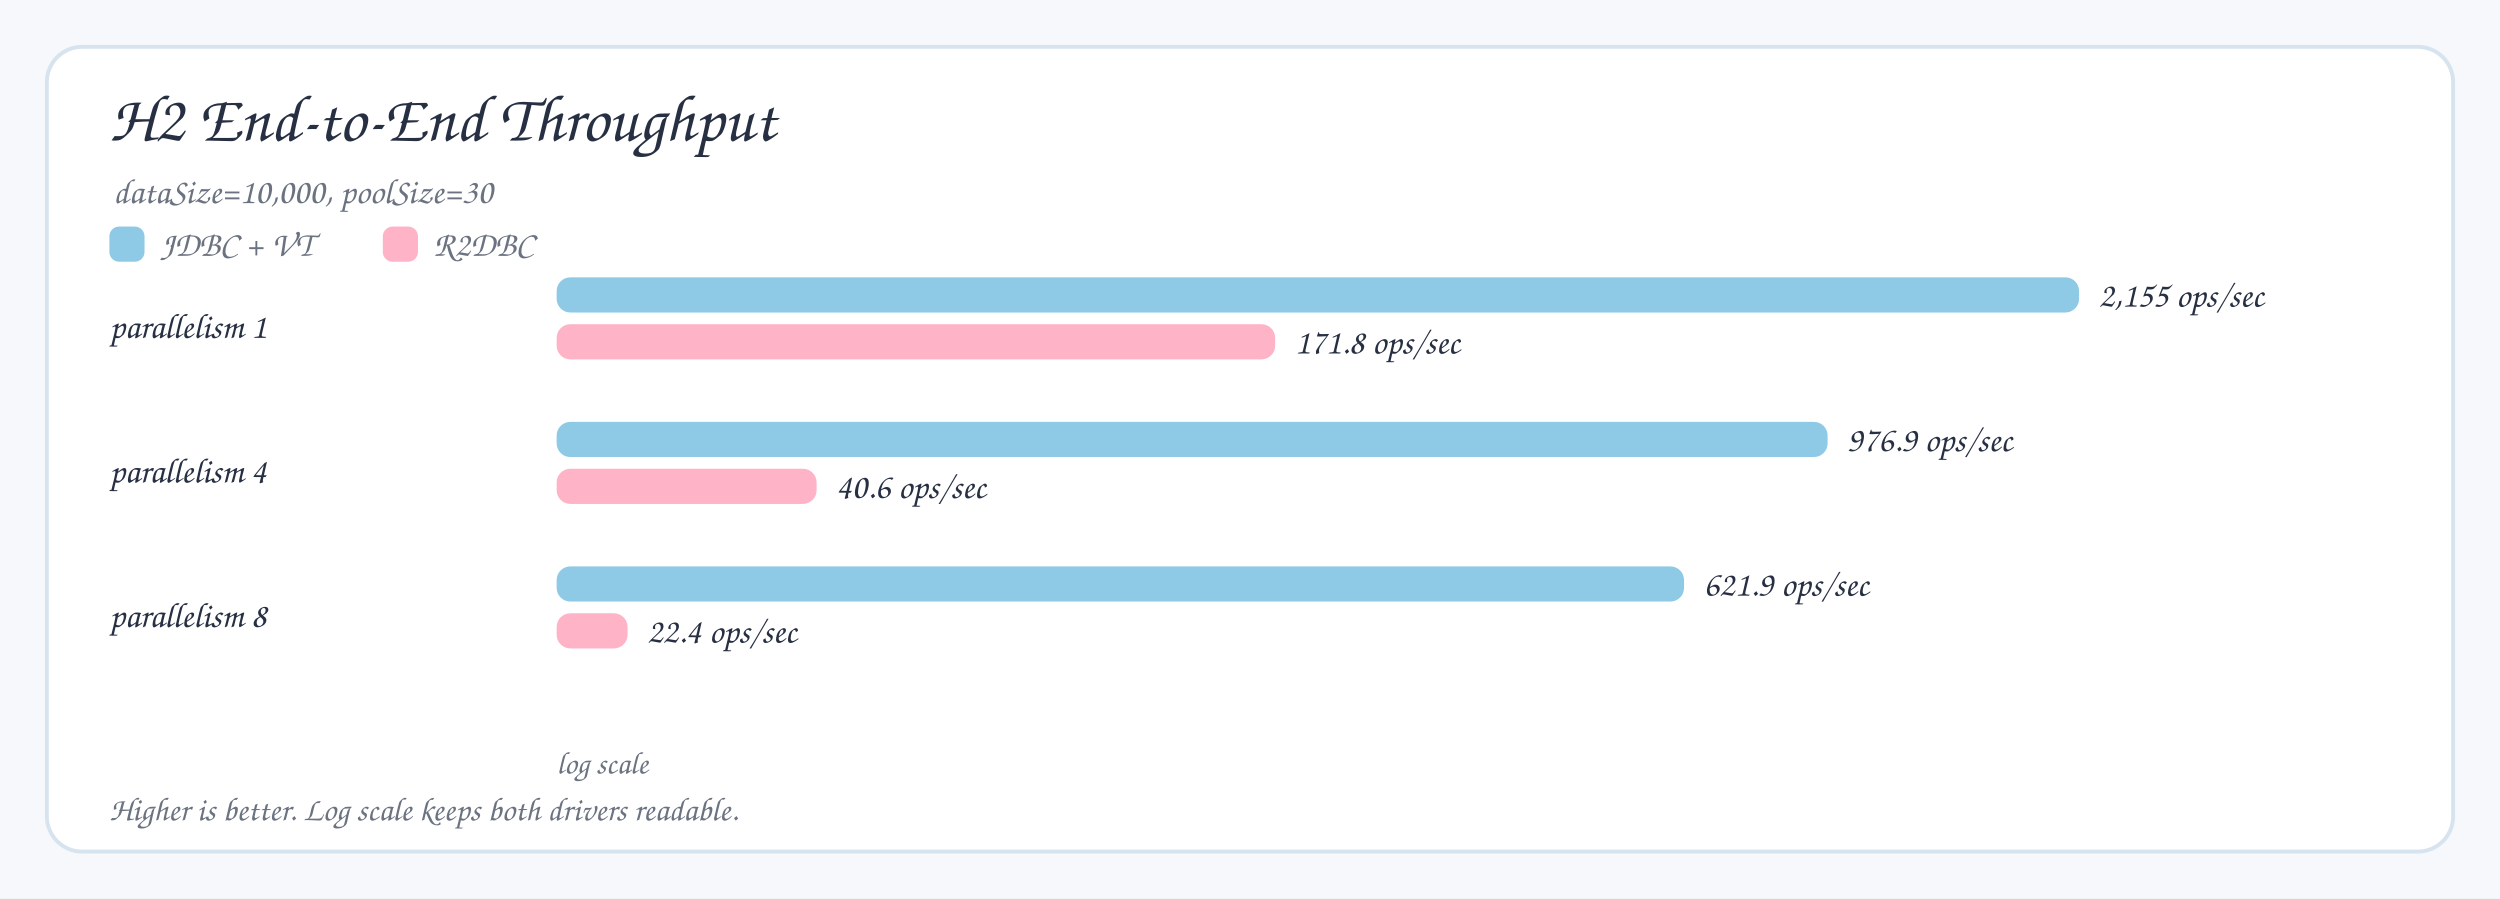
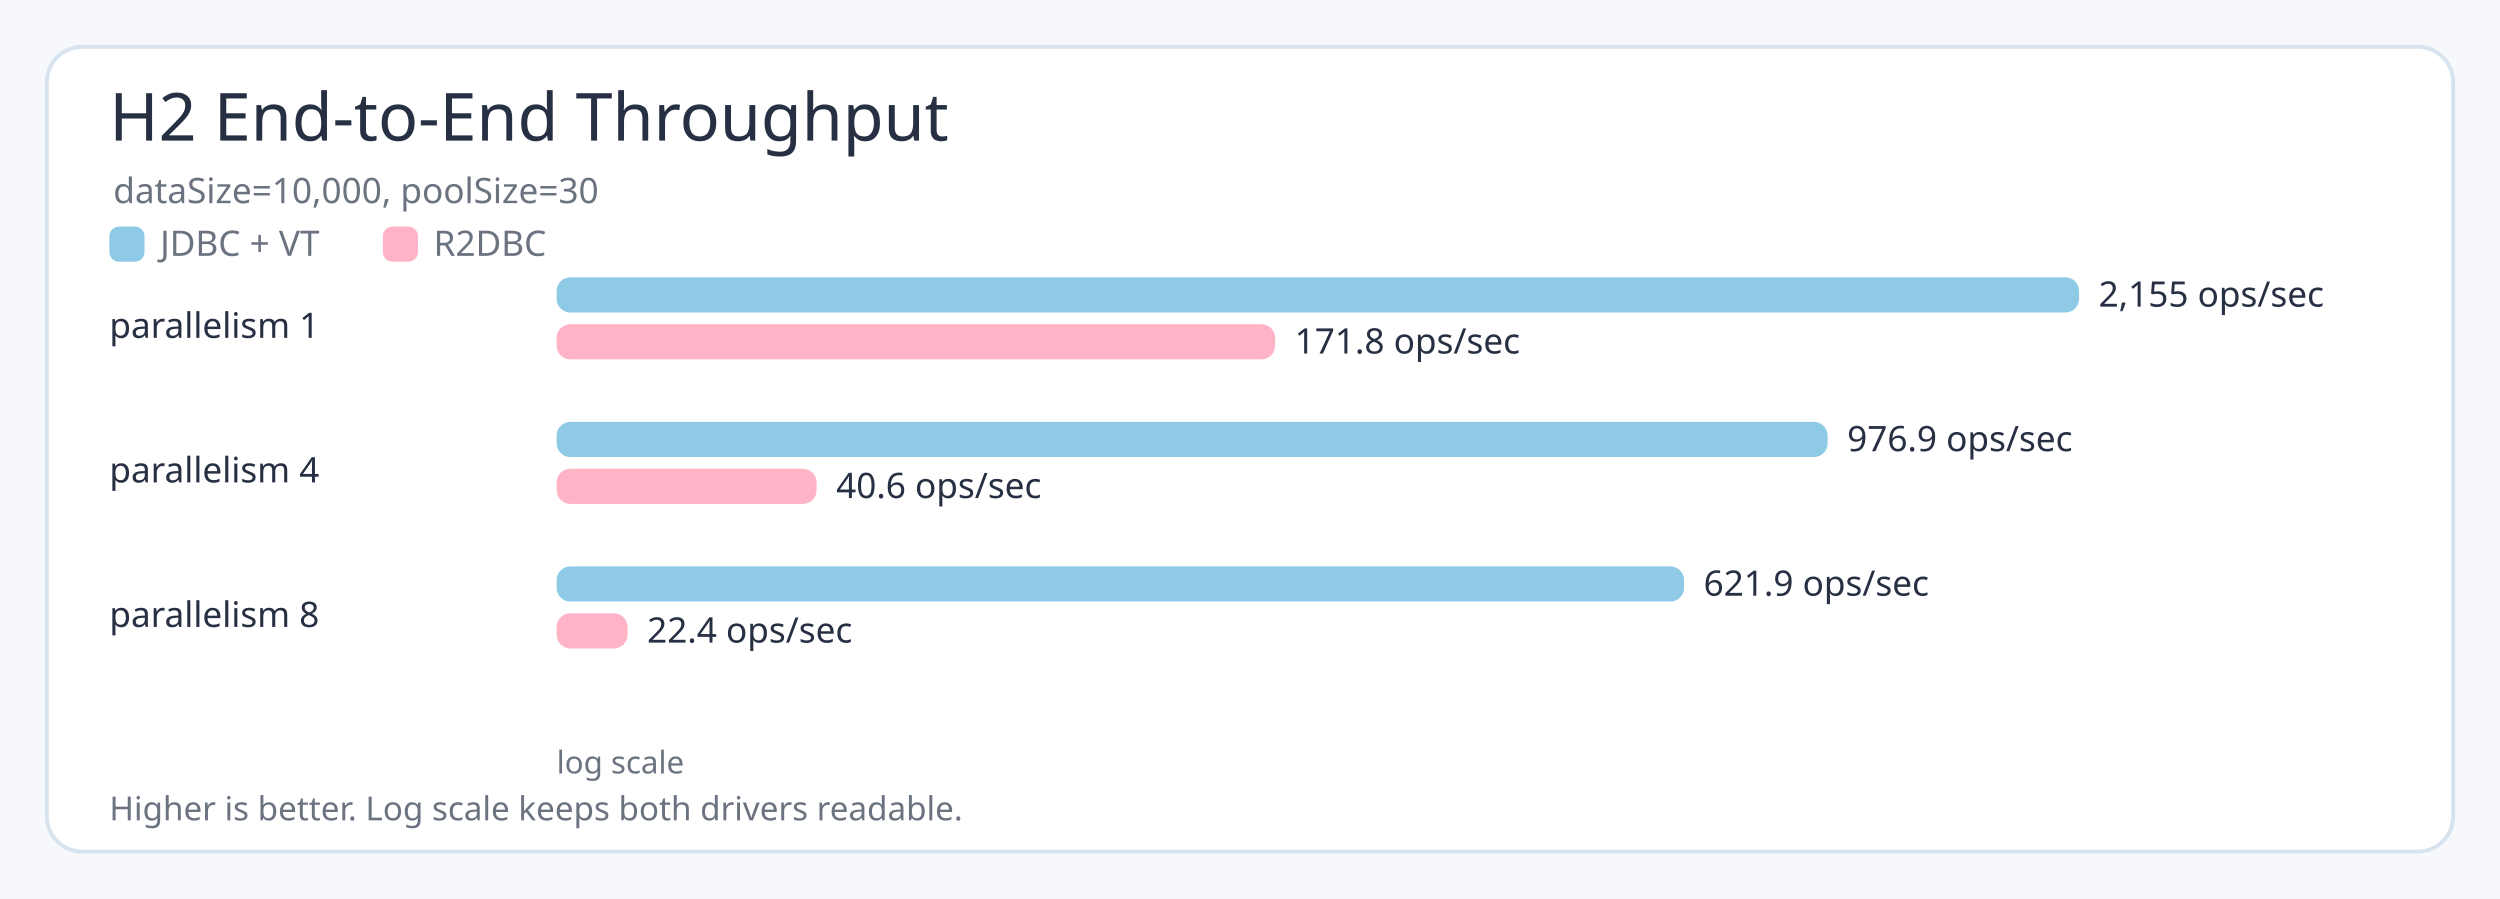
<svg xmlns="http://www.w3.org/2000/svg" width="1280" height="460" viewBox="0 0 1280 460">
  <style>
- .title{font-family:'Architects Daughter','Comic Sans MS','Comic Neue',cursive;font-size:34px;font-weight:400;fill:#273043}
- .subtitle,.axis,.legend,.note{font-family:'Comic Sans MS','Comic Neue','Chalkboard SE',cursive;fill:#6b7280;font-weight:400}
- .label{font-family:'Comic Sans MS','Comic Neue','Chalkboard SE',cursive;fill:#273043;font-weight:400}
- .value{font-family:'Comic Sans MS','Comic Neue','Chalkboard SE',cursive;fill:#273043;font-weight:400;font-size:18px}
+ .title{font-family:"Architects Daughter";font-size:34px;font-weight:400;fill:#273043}
+ .subtitle,.axis,.legend,.note{font-family:"Comic Mono";fill:#6b7280;font-weight:400}
+ .label{font-family:"Comic Mono";fill:#273043;font-weight:400}
+ .value{font-family:"Comic Mono";fill:#273043;font-weight:400;font-size:18px}
.axis{font-size:16px}.legend{font-size:18px}.note{font-size:17px}.label{font-size:18px}
</style>
  <rect width="1280" height="460" rx="0" fill="#f6f8fb" />
  <rect x="24" y="24" width="1232" height="412" rx="18" fill="#ffffff" stroke="#d7e3ee" stroke-width="2" />
  <text class="title" x="56" y="72">H2 End-to-End Throughput</text>
  <text class="subtitle" x="58" y="104" font-size="18">dataSize=10,000, poolSize=30</text>
  <rect x="56" y="116" width="18" height="18" rx="5" fill="#8ecae6" />
  <text class="legend" x="82" y="131">JDBC + VT</text>
  <rect x="196" y="116" width="18" height="18" rx="5" fill="#ffb3c7" />
  <text class="legend" x="222" y="131">R2DBC</text>
  <text class="label" x="56" y="173">parallelism 1</text>
  <rect x="285" y="142" width="779.488" height="18" rx="7" fill="#8ecae6" />
  <text class="value" x="1074.488" y="157" font-size="16">2,155 ops/sec</text>
  <rect x="285" y="166" width="367.878" height="18" rx="7" fill="#ffb3c7" />
  <text class="value" x="662.878" y="181" font-size="16">171.8 ops/sec</text>
  <text class="label" x="56" y="247">parallelism 4</text>
  <rect x="285" y="216" width="650.743" height="18" rx="7" fill="#8ecae6" />
  <text class="value" x="945.743" y="231" font-size="16">976.9 ops/sec</text>
  <rect x="285" y="240" width="133.104" height="18" rx="7" fill="#ffb3c7" />
  <text class="value" x="428.104" y="255" font-size="16">40.6 ops/sec</text>
  <text class="label" x="56" y="321">parallelism 8</text>
  <rect x="285" y="290" width="577.245" height="18" rx="7" fill="#8ecae6" />
  <text class="value" x="872.245" y="305" font-size="16">621.9 ops/sec</text>
  <rect x="285" y="314" width="36.316" height="18" rx="7" fill="#ffb3c7" />
  <text class="value" x="331.316" y="329" font-size="16">22.4 ops/sec</text>
  <text class="axis" x="285" y="396">log scale</text>
  <text class="note" x="56" y="420">Higher is better. Log scale keeps both drivers readable.</text>
</svg>
